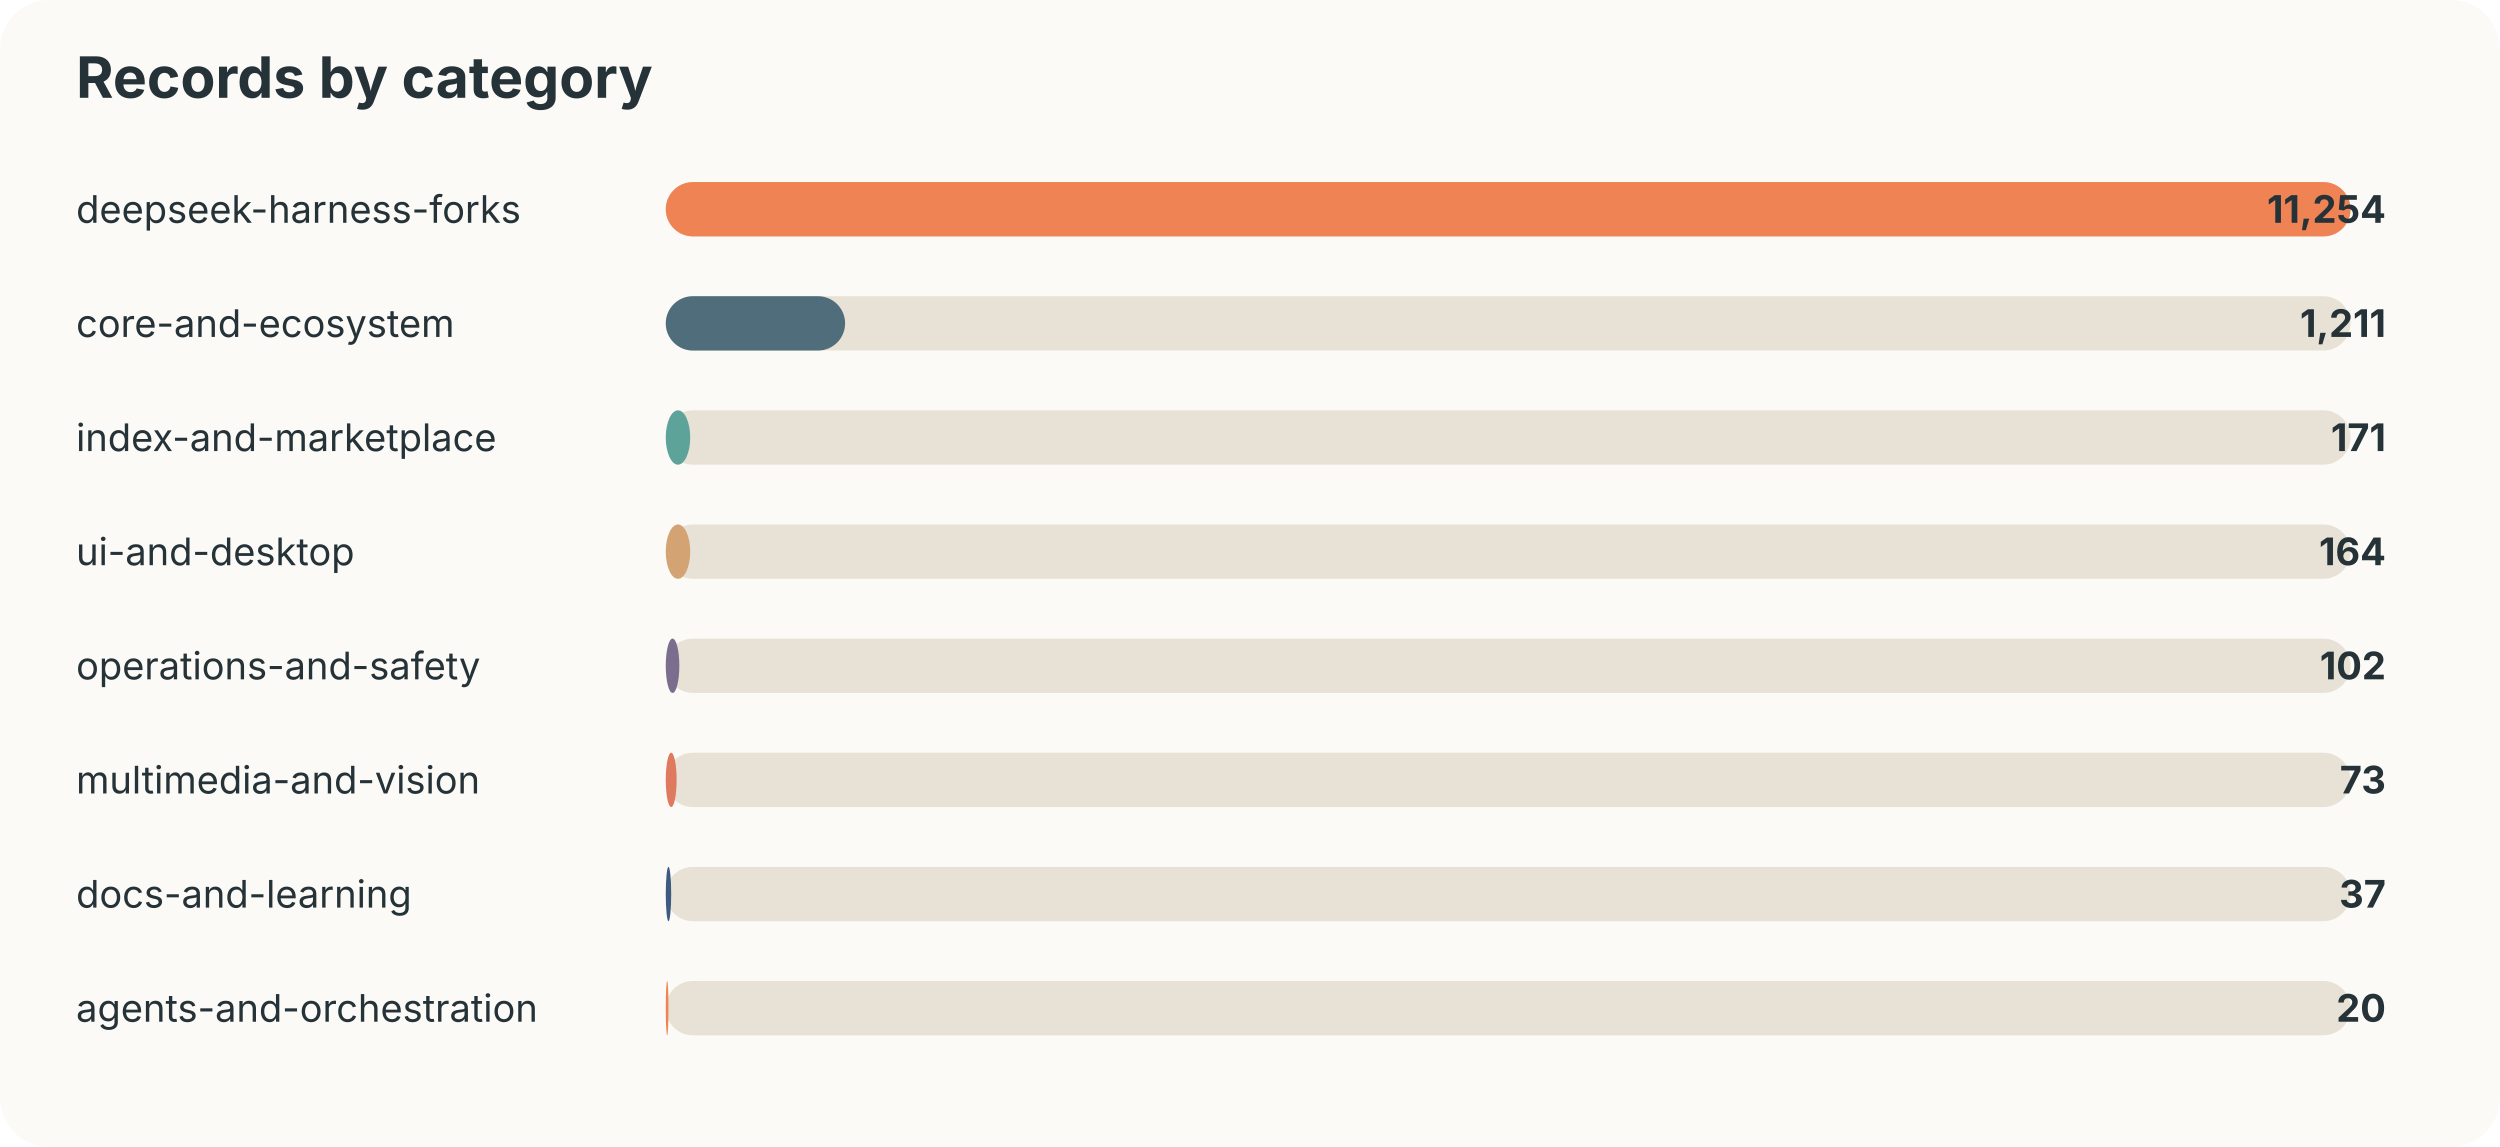
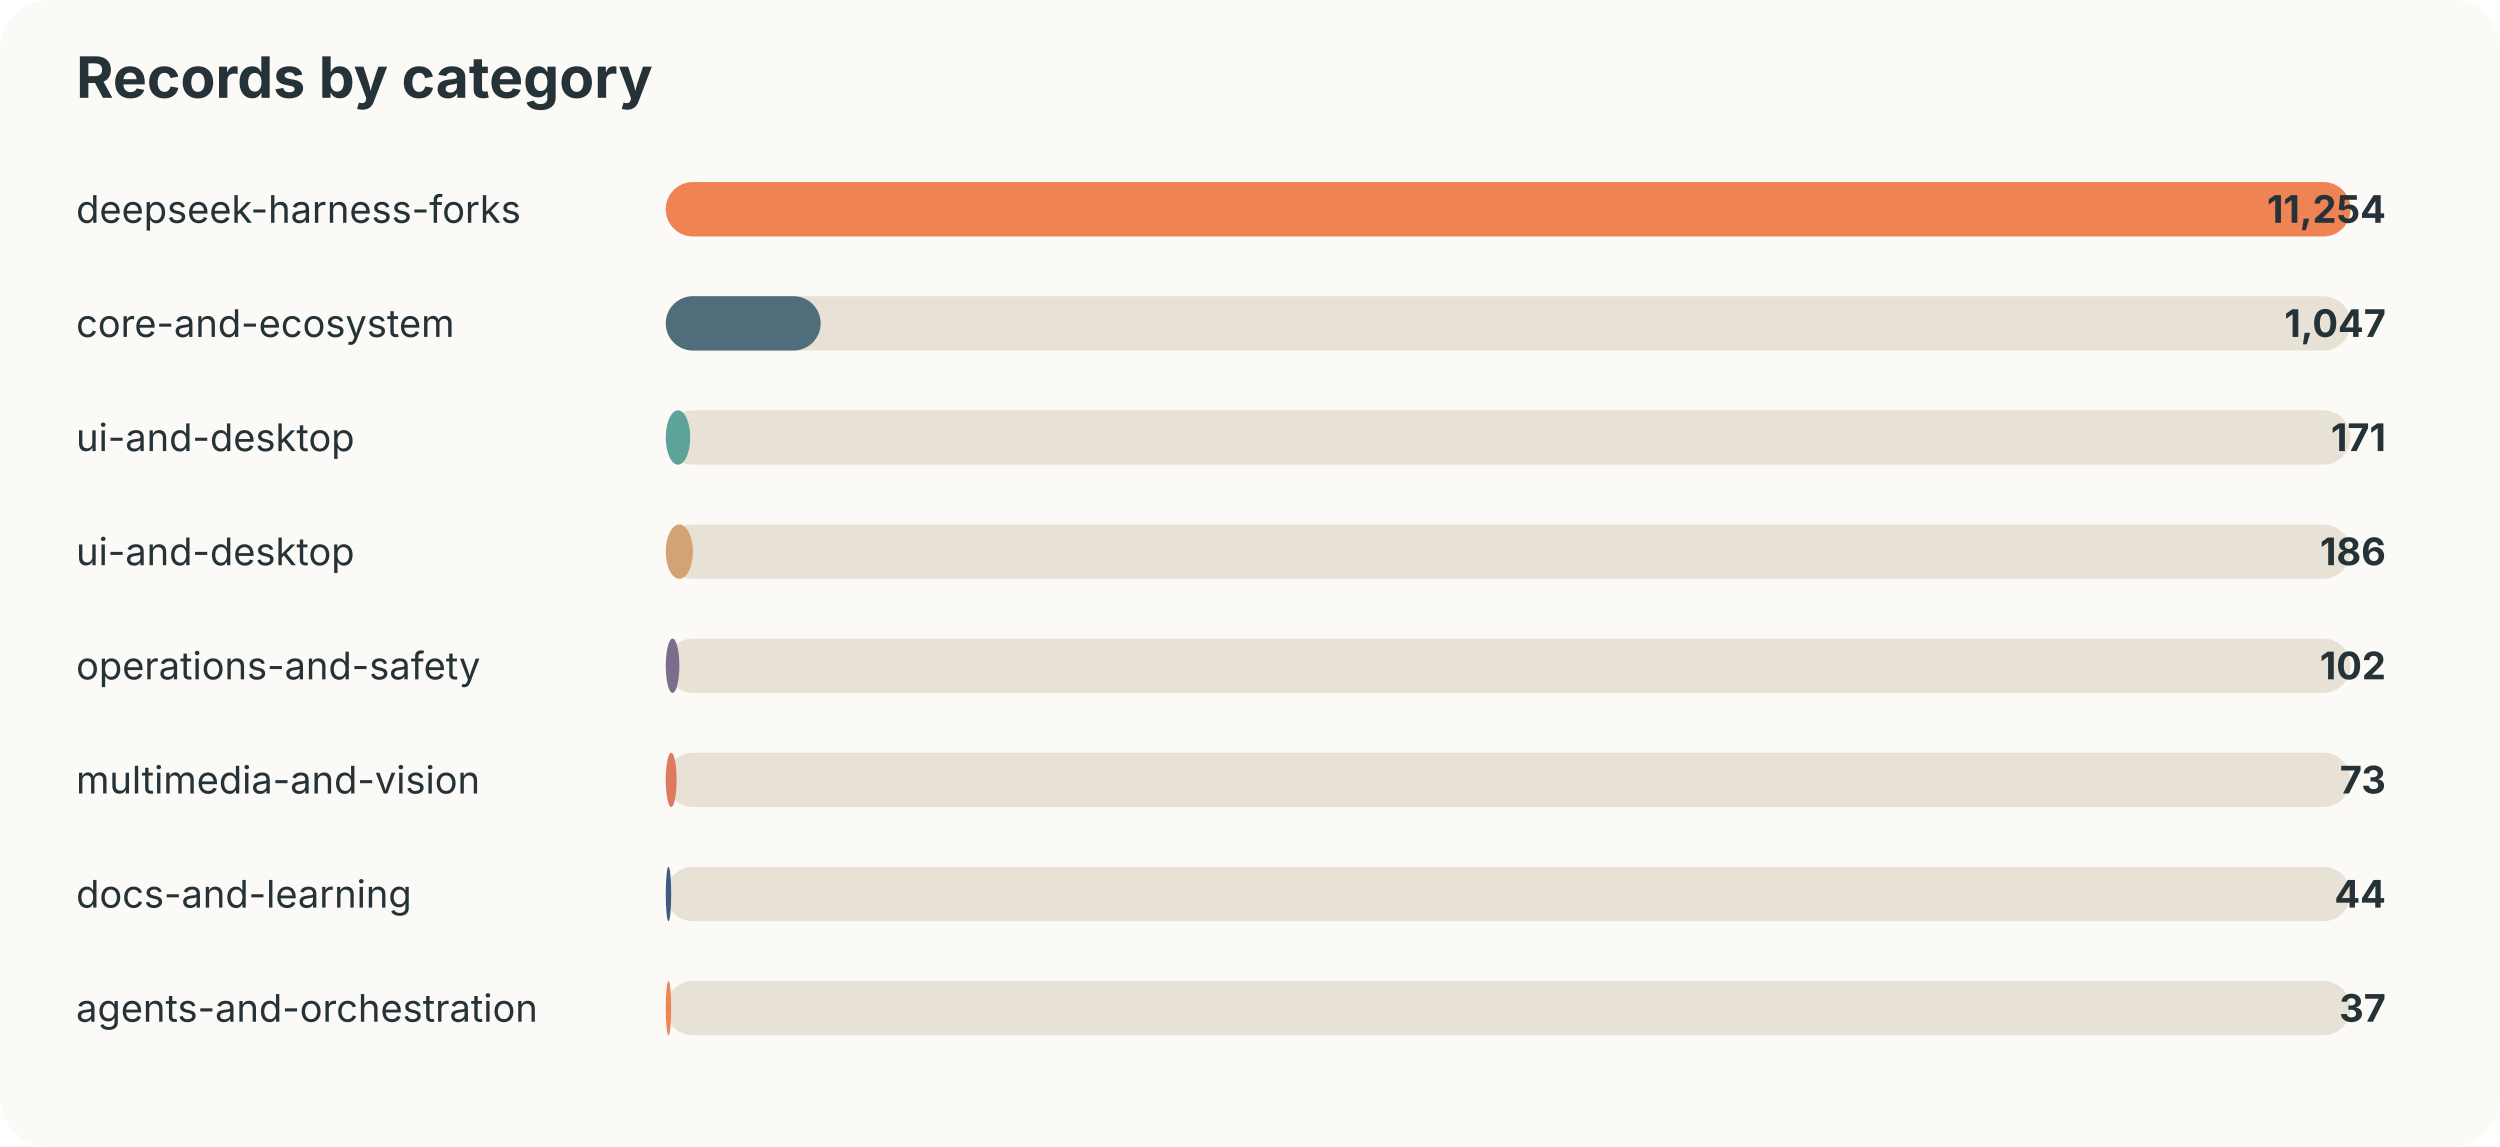
<svg xmlns="http://www.w3.org/2000/svg" width="920" height="422" viewBox="0 0 920 422">
  <style>text{font-family:-apple-system,BlinkMacSystemFont,"Segoe UI",sans-serif;fill:#253237} .muted{fill:#6b7a80;font-size:13px}</style>
  <rect width="100%" height="100%" rx="18" fill="#fbfaf7" />
  <text x="28" y="36" font-size="21" font-weight="700">Records by category</text>
  <text x="28" y="82" font-size="14">deepseek-harness-forks</text>
  <rect x="245" y="67" width="620" height="20" rx="10" fill="#e8e2d6" />
  <rect x="245" y="67" width="620" height="20" rx="10" fill="#ef8354" />
  <text x="878" y="82" text-anchor="end" font-size="14" font-weight="700">11,254</text>
  <text x="28" y="124" font-size="14">core-and-ecosystem</text>
  <rect x="245" y="109" width="620" height="20" rx="10" fill="#e8e2d6" />
-   <rect x="245" y="109" width="66" height="20" rx="10" fill="#4f6d7a" />
-   <text x="878" y="124" text-anchor="end" font-size="14" font-weight="700">1,211</text>
-   <text x="28" y="166" font-size="14">index-and-marketplace</text>
+   <rect x="245" y="109" width="57" height="20" rx="10" fill="#4f6d7a" />
+   <text x="878" y="124" text-anchor="end" font-size="14" font-weight="700">1,047</text>
+   <text x="28" y="166" font-size="14">ui-and-desktop</text>
  <rect x="245" y="151" width="620" height="20" rx="10" fill="#e8e2d6" />
  <rect x="245" y="151" width="9" height="20" rx="10" fill="#5da399" />
  <text x="878" y="166" text-anchor="end" font-size="14" font-weight="700">171</text>
  <text x="28" y="208" font-size="14">ui-and-desktop</text>
  <rect x="245" y="193" width="620" height="20" rx="10" fill="#e8e2d6" />
-   <rect x="245" y="193" width="9" height="20" rx="10" fill="#d4a373" />
-   <text x="878" y="208" text-anchor="end" font-size="14" font-weight="700">164</text>
+   <rect x="245" y="193" width="10" height="20" rx="10" fill="#d4a373" />
+   <text x="878" y="208" text-anchor="end" font-size="14" font-weight="700">186</text>
  <text x="28" y="250" font-size="14">operations-and-safety</text>
  <rect x="245" y="235" width="620" height="20" rx="10" fill="#e8e2d6" />
  <rect x="245" y="235" width="5" height="20" rx="10" fill="#7b6d8d" />
  <text x="878" y="250" text-anchor="end" font-size="14" font-weight="700">102</text>
  <text x="28" y="292" font-size="14">multimedia-and-vision</text>
  <rect x="245" y="277" width="620" height="20" rx="10" fill="#e8e2d6" />
  <rect x="245" y="277" width="4" height="20" rx="10" fill="#e07a5f" />
  <text x="878" y="292" text-anchor="end" font-size="14" font-weight="700">73</text>
  <text x="28" y="334" font-size="14">docs-and-learning</text>
  <rect x="245" y="319" width="620" height="20" rx="10" fill="#e8e2d6" />
  <rect x="245" y="319" width="2" height="20" rx="10" fill="#3d5a80" />
-   <text x="878" y="334" text-anchor="end" font-size="14" font-weight="700">37</text>
+   <text x="878" y="334" text-anchor="end" font-size="14" font-weight="700">44</text>
  <text x="28" y="376" font-size="14">agents-and-orchestration</text>
  <rect x="245" y="361" width="620" height="20" rx="10" fill="#e8e2d6" />
-   <rect x="245" y="361" width="1" height="20" rx="10" fill="#ef8354" />
-   <text x="878" y="376" text-anchor="end" font-size="14" font-weight="700">20</text>
+   <rect x="245" y="361" width="2" height="20" rx="10" fill="#ef8354" />
+   <text x="878" y="376" text-anchor="end" font-size="14" font-weight="700">37</text>
</svg>
